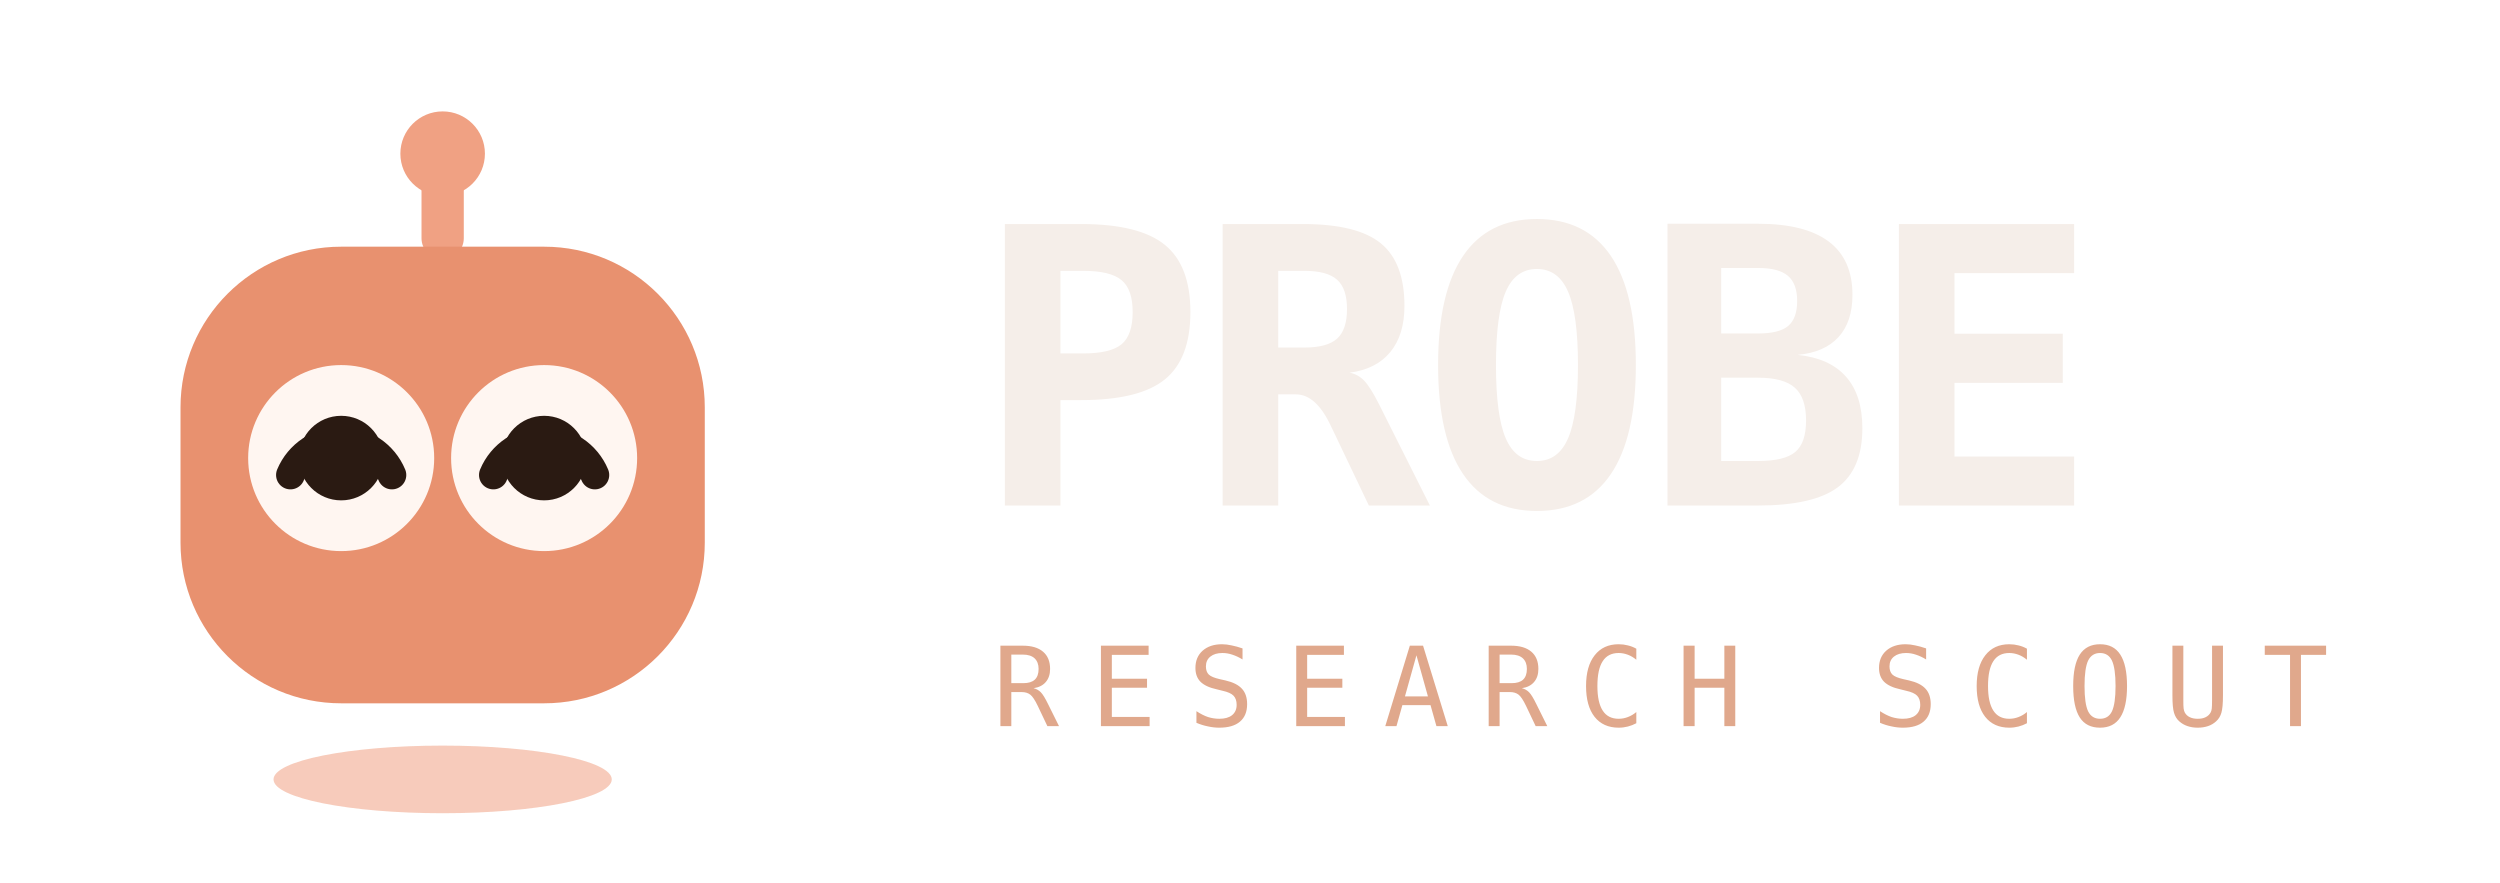
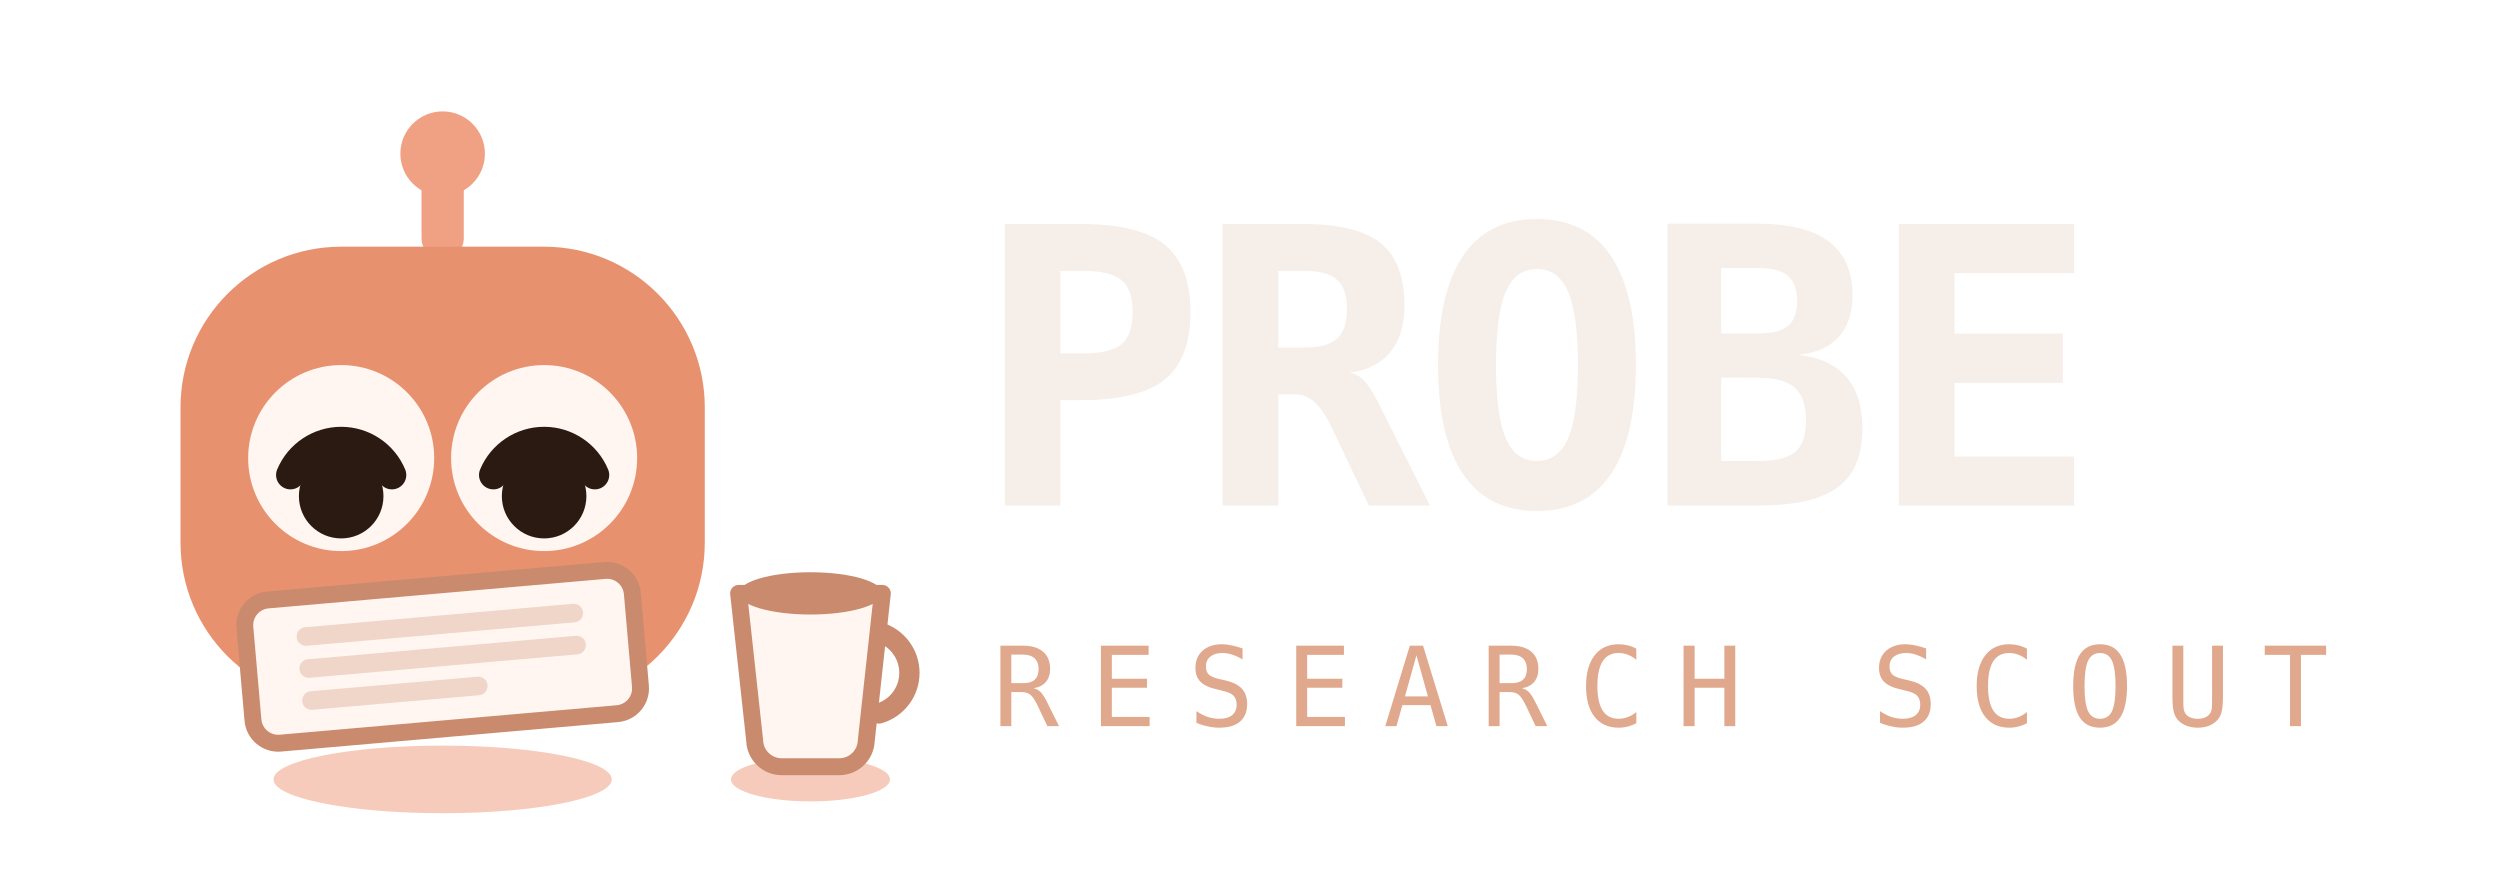
<svg xmlns="http://www.w3.org/2000/svg" width="272" height="96" viewBox="0 0 272 96" role="img" aria-label="PROBE — Research Scout">
  <style>
    .hull   { fill: #E8916F; }
    .iris   { fill: #FFF6F1; }
    .pupil  { fill: #2A1A12; }
    .joy    { fill: none; stroke: #2A1A12; stroke-width: 3.4; stroke-linecap: round; }
    .stalk  { stroke: #F0A183; stroke-width: 5; stroke-linecap: round; fill: none; }
    .beacon { fill: #F0A183; }
    .wave   { fill: none; stroke: #F0A183; stroke-width: 2.6;
              stroke-linecap: round; opacity: 0; }
+     .page   { fill: #FFF6F1; stroke: #C98A6D; stroke-width: 2; }
+     .line   { fill: #C98A6D; opacity: .3; }
+     .mug    { fill: #FFF6F1; stroke: #C98A6D; stroke-width: 2; stroke-linejoin: round; }
+     .handle { fill: none; stroke: #C98A6D; stroke-width: 2.4; stroke-linecap: round; }
+     .brew   { fill: #C98A6D; }
+     .steam  { fill: none; stroke: #F0A183; stroke-width: 2.2; stroke-linecap: round; opacity: 0; }
    .shadow { fill: #F0A183; opacity: .55; }
    .rig   { animation: bob 3.4s ease-in-out infinite; }
    .w1    { animation: ping 2.6s ease-in-out infinite; }
    .w2    { animation: ping 2.6s ease-in-out .34s infinite; }
    .lid   { animation: blink 5.4s ease-in-out infinite; }
-     .pupil { animation: mood-open 14s ease-in-out infinite; }
+     .pupil { animation: mood-open 14s ease-in-out infinite,
+                         read 3.6s ease-in-out infinite; }
    .joy   { animation: mood-joy 14s ease-in-out infinite; }
+     .l1    { animation: lit 4.8s ease-in-out infinite; }
+     .l2    { animation: lit 4.8s ease-in-out 1.6s infinite; }
+     .l3    { animation: lit 4.8s ease-in-out 3.2s infinite; }
+     .s1    { animation: steam 3.8s ease-in-out infinite; }
+     .s2    { animation: steam 3.8s ease-in-out 1.9s infinite; }
    .eL, .eL .lid { transform-origin: 36px 52px; }
    .eR, .eR .lid { transform-origin: 60px 52px; }
    @keyframes bob   { 0%, 100% { transform: translateY(0); } 50% { transform: translateY(-3px); } }
    @keyframes ping  { 0%, 100% { opacity: 0; } 12%, 42% { opacity: .85; } 58% { opacity: 0; } }
    @keyframes blink { 0%, 88%, 100% { transform: scaleY(1); }
                       92% { transform: scaleY(.06); } 96% { transform: scaleY(1); } }
    @keyframes mood-open { 0%, 46%, 100% { opacity: 1; } 50%, 96% { opacity: 0; } }
    @keyframes mood-joy  { 0%, 46%, 100% { opacity: 0; } 50%, 96% { opacity: 1; } }
+     @keyframes read  { 0% { transform: translateX(-2.4px); }
+                        72% { transform: translateX(2.4px); }
+                        86%, 100% { transform: translateX(-2.4px); } }
+     @keyframes lit   { 0%, 28% { opacity: .95; } 34%, 100% { opacity: .3; } }
+     @keyframes steam { 0% { opacity: 0; transform: translateY(2px); }
+                        30%, 55% { opacity: .7; }
+                        100% { opacity: 0; transform: translateY(-6px); } }
    @media (prefers-reduced-motion: reduce) {
-       .rig, .lid, .pupil, .joy, .wave { animation: none; }
+       .rig, .lid, .pupil, .joy, .wave, .line, .steam { animation: none; }
      .joy { opacity: 0; }
      .wave { opacity: .5; }
+       .line { opacity: .55; }
+       .steam { opacity: .55; }
    }
  </style>
  <g transform="translate(4 2) scale(.92)">
    <ellipse class="shadow" cx="48" cy="90" rx="20" ry="4" />
    <g class="rig">
      <path class="wave w1" d="M41.04 11.12 A8.5 8.5 0 0 1 54.96 11.12" />
      <path class="wave w2" d="M36.94 8.25 A13.5 13.5 0 0 1 59.06 8.25" />
      <path class="stalk" d="M48 26 V19" />
      <circle class="beacon" cx="48" cy="16" r="5" />
      <rect class="hull" x="17" y="27" width="62" height="54" rx="19" />
      <g class="eye eL">
        <g class="lid">
          <circle class="iris" cx="36" cy="52" r="11" />
-           <circle class="pupil" cx="36" cy="52" r="5" />
+           <circle class="pupil" cx="36" cy="56.5" r="5" />
          <path class="joy" d="M30 54 a6.5 6.5 0 0 1 12 0" />
        </g>
      </g>
      <g class="eye eR">
        <g class="lid">
          <circle class="iris" cx="60" cy="52" r="11" />
-           <circle class="pupil" cx="60" cy="52" r="5" />
+           <circle class="pupil" cx="60" cy="56.5" r="5" />
          <path class="joy" d="M54 54 a6.5 6.5 0 0 1 12 0" />
        </g>
      </g>
+       <g transform="rotate(-5 48 75.5)">
+         <rect class="page" x="25" y="67" width="46" height="17" rx="3" />
+         <rect class="line l1" x="31" y="70.6" width="34" height="2.2" rx="1.1" />
+         <rect class="line l2" x="31" y="74.4" width="34" height="2.2" rx="1.1" />
+         <rect class="line l3" x="31" y="78.2" width="22" height="2.2" rx="1.1" />
+       </g>
+     </g>
+     <g class="cup">
+       <ellipse class="shadow" cx="91.5" cy="90" rx="9.4" ry="2.6" />
+       <path class="steam s1" d="M87.6 63 c-3 -3.2 3 -5.2 0 -8.6" />
+       <path class="steam s2" d="M95 62 c-3 -3.2 3 -5.2 0 -8.6" />
+       <path class="handle" d="M99.6 72.6 a5 5 0 0 1 0 9.6" />
+       <path class="mug" d="M83 68 h17 l-1.9 17.4 a3.2 3.2 0 0 1 -3.2 3.1 h-6.8 a3.2 3.2 0 0 1 -3.2 -3.1 Z" />
+       <ellipse class="brew" cx="91.5" cy="68" rx="8.5" ry="2.5" />
    </g>
  </g>
  <text x="106" y="55" fill="#F5EEE9" letter-spacing="-1" font-family="ui-monospace, SFMono-Regular, 'SF Mono', Menlo, Consolas, monospace" font-size="42" font-weight="700">PROBE</text>
  <text x="108" y="79" fill="#E0A88C" letter-spacing="3.4" font-family="ui-monospace, SFMono-Regular, 'SF Mono', Menlo, Consolas, monospace" font-size="12">RESEARCH SCOUT</text>
</svg>
